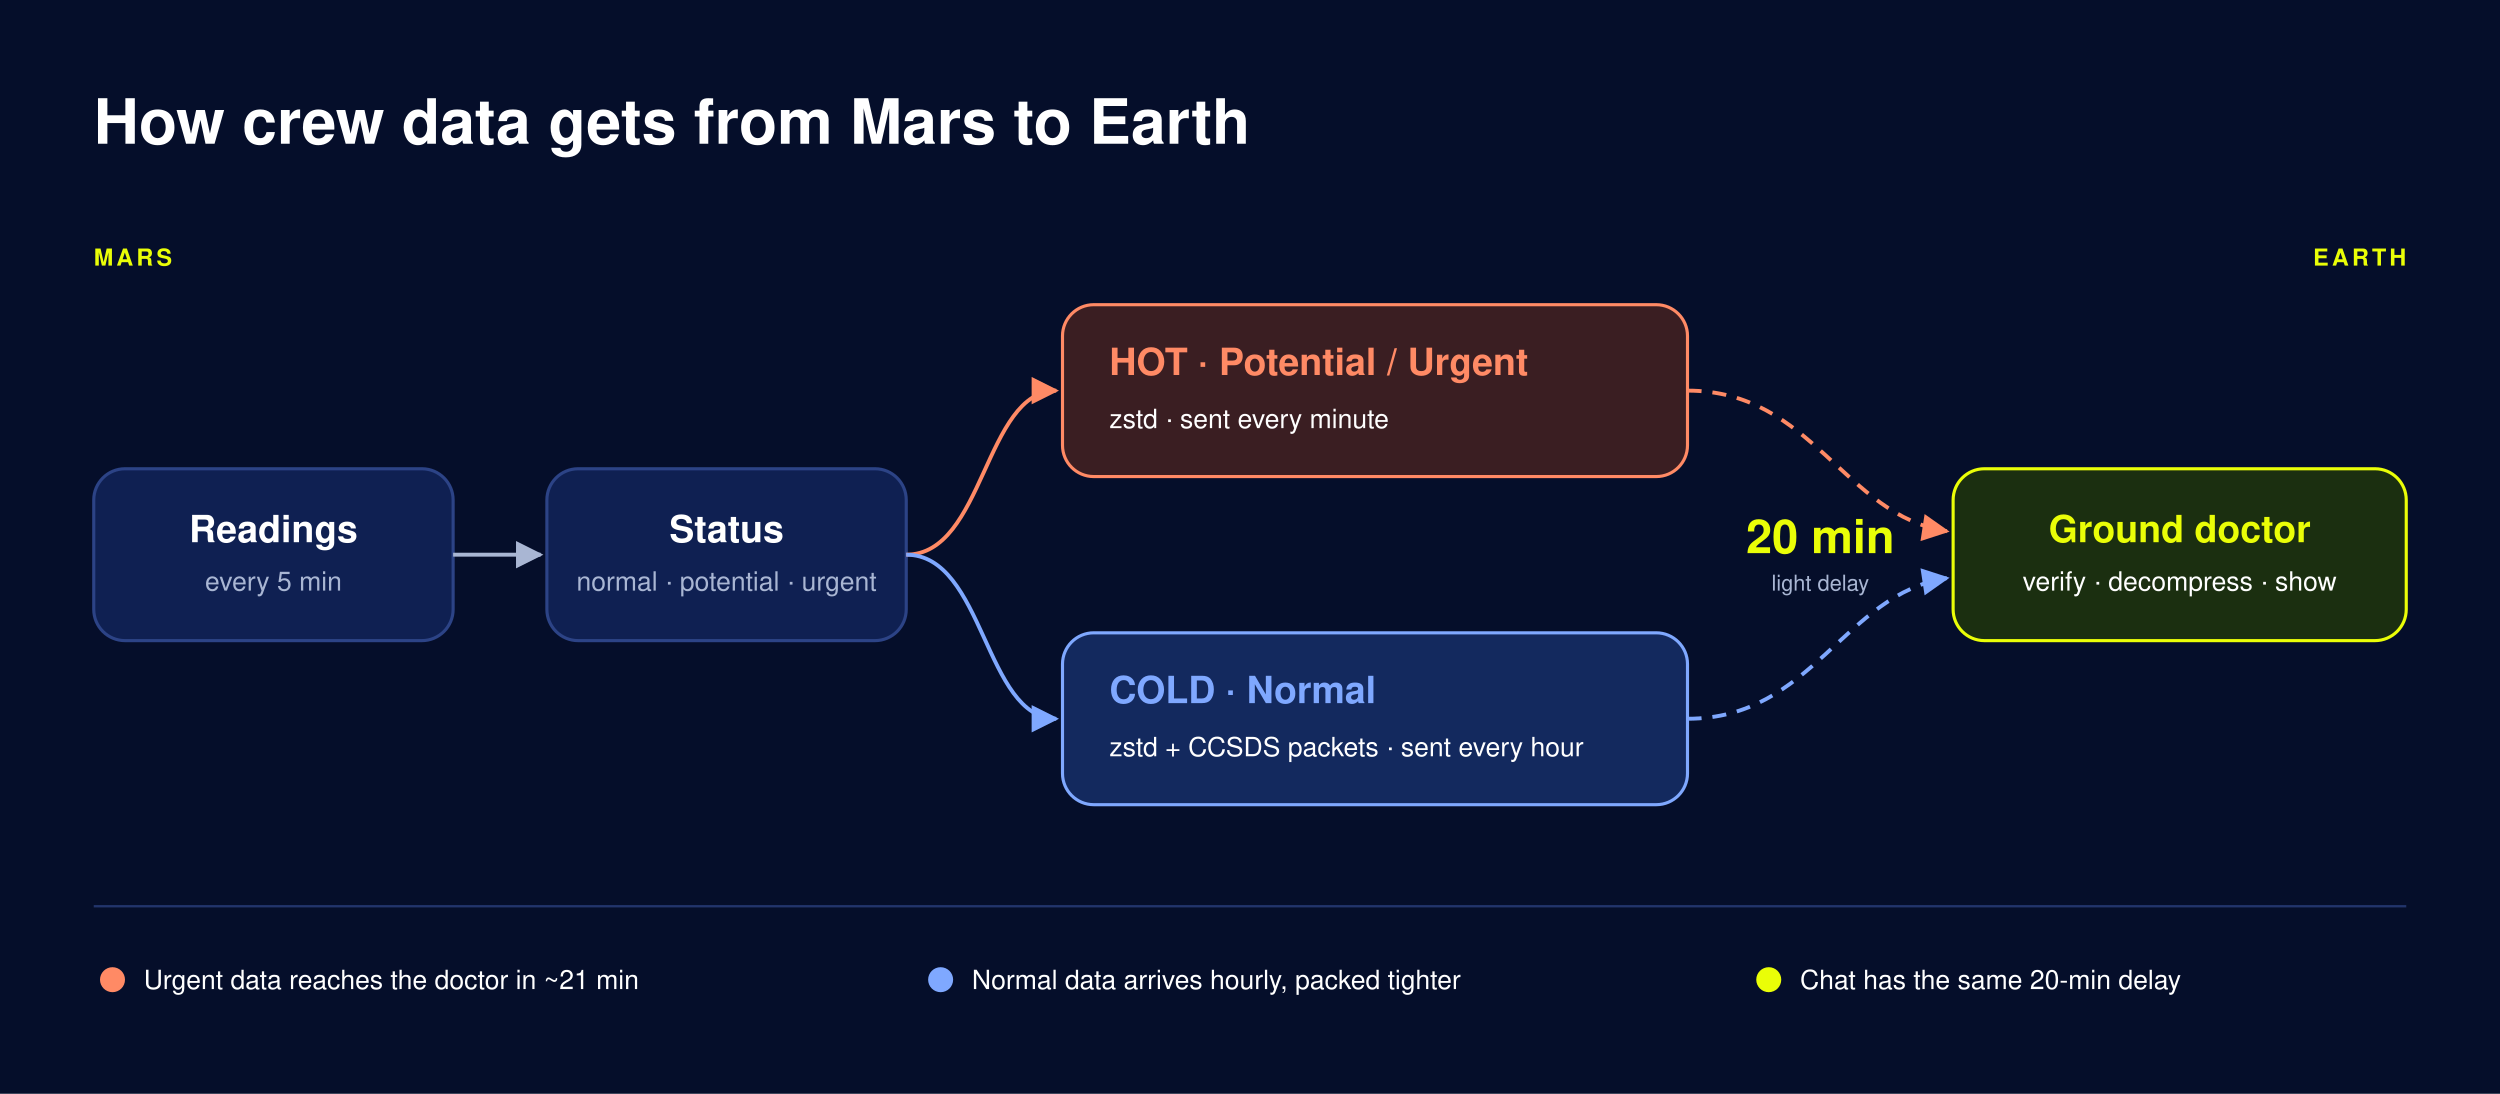
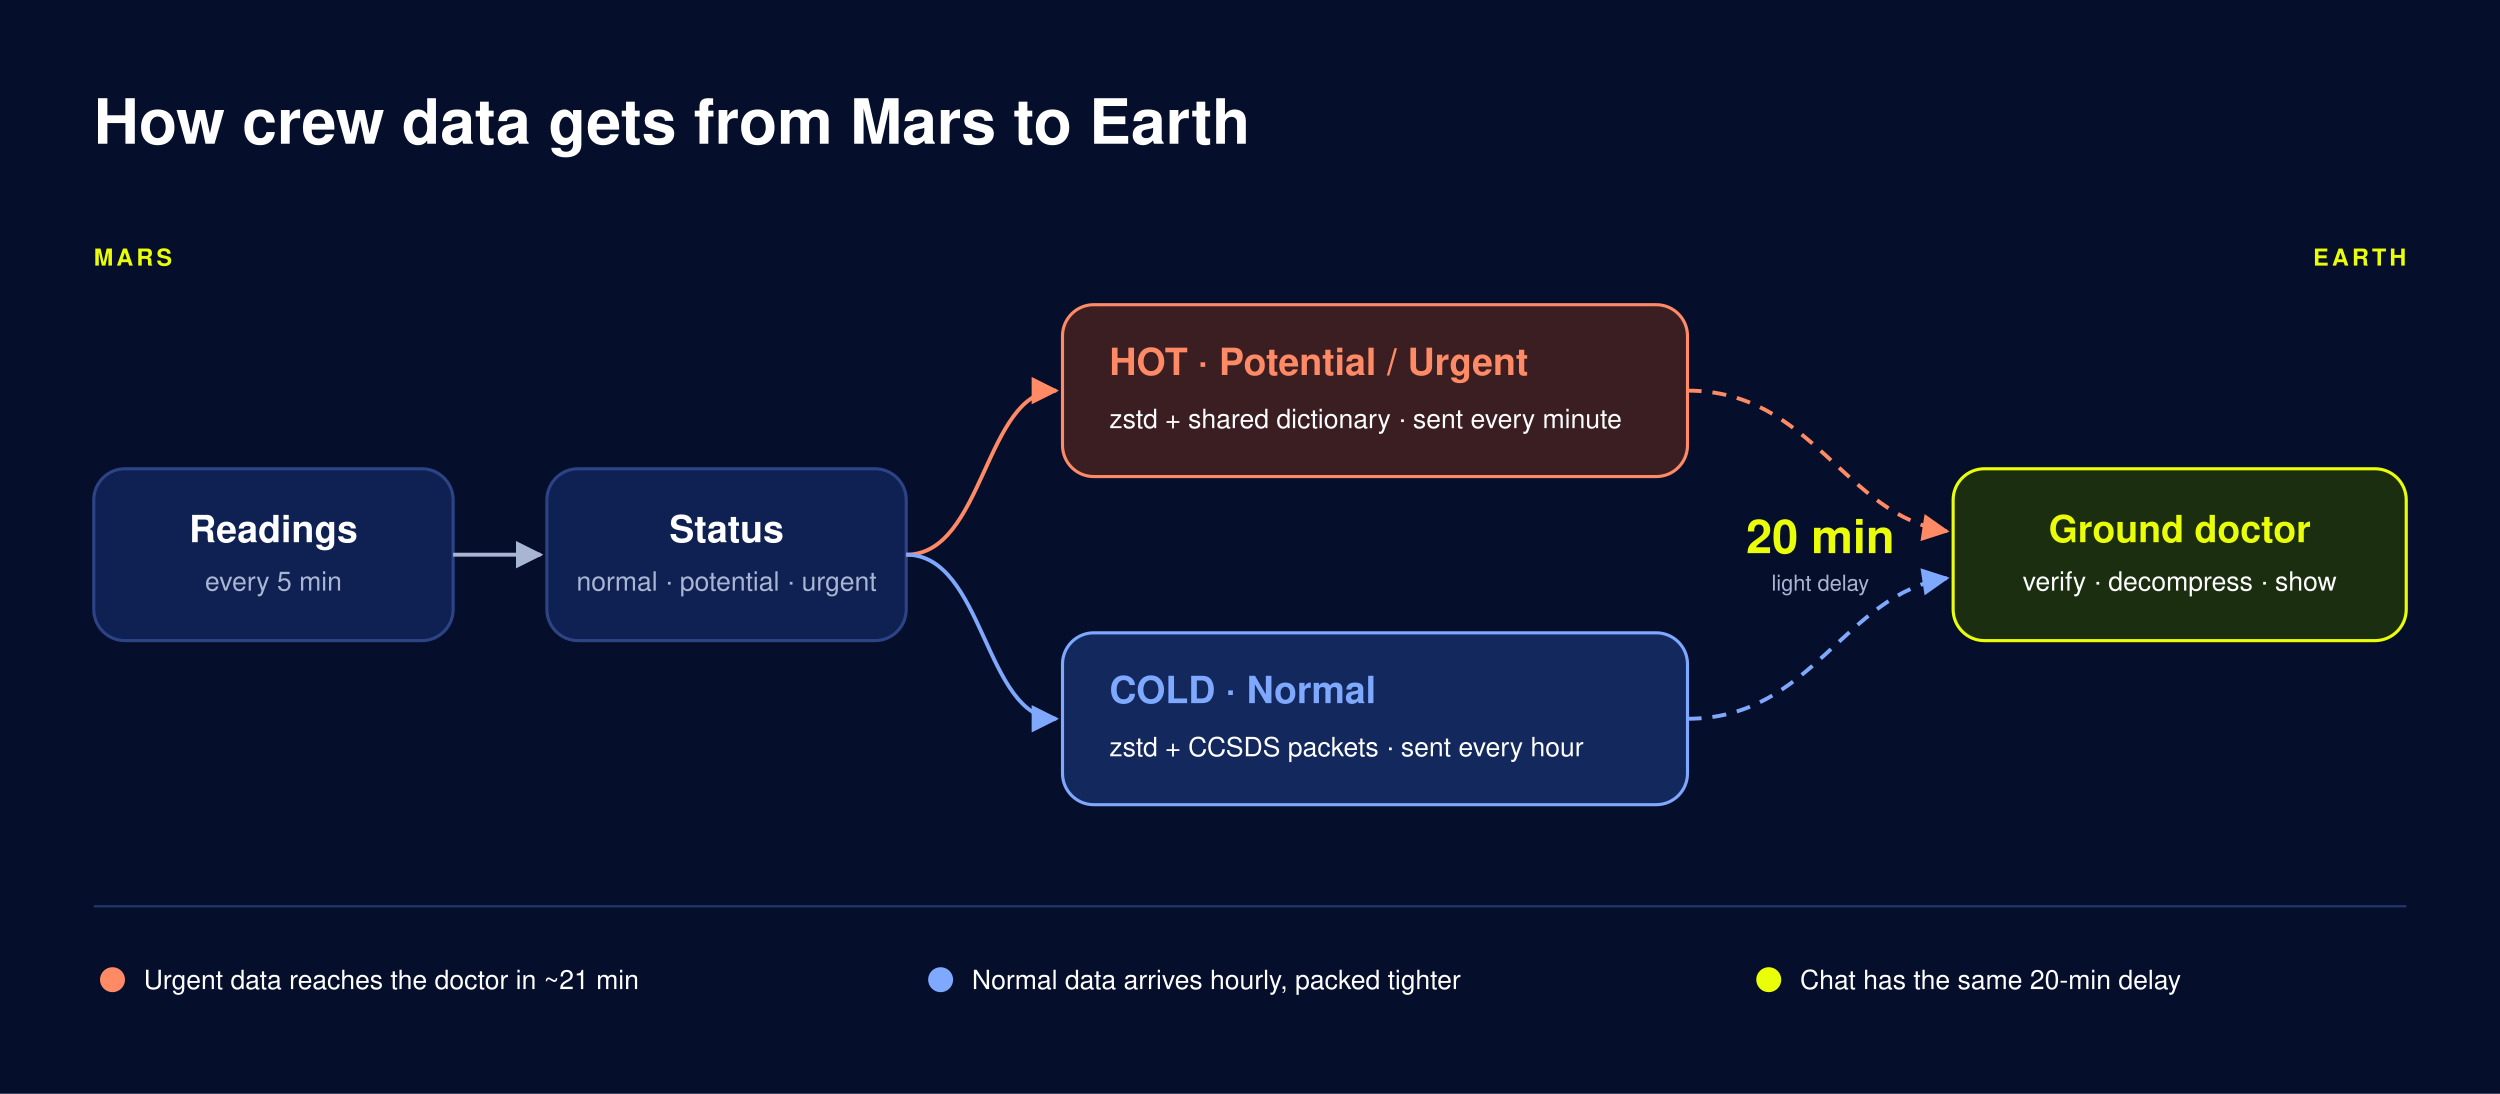
<svg xmlns="http://www.w3.org/2000/svg" width="1600" height="700" viewBox="0 0 1600 700" font-family="Helvetica Neue, Helvetica, Arial, sans-serif">
  <defs>
    <marker id="g" viewBox="0 0 10 10" refX="9" refY="5" markerWidth="7" markerHeight="7" orient="auto">
      <path d="M0 0L10 5L0 10z" fill="#A9B6D3" />
    </marker>
    <marker id="h" viewBox="0 0 10 10" refX="9" refY="5" markerWidth="7" markerHeight="7" orient="auto">
      <path d="M0 0L10 5L0 10z" fill="#FF8A65" />
    </marker>
    <marker id="c" viewBox="0 0 10 10" refX="9" refY="5" markerWidth="7" markerHeight="7" orient="auto">
      <path d="M0 0L10 5L0 10z" fill="#7FA8FF" />
    </marker>
  </defs>
  <style>
    .w { fill: #FFFFFF; } .m { fill: #A9B6D3; } .y { fill: #EAFE07; }
    .title { font-size: 40px; font-weight: 700; }
    .k { font-size: 15px; font-weight: 700; letter-spacing: 2px; }
    .n { font-size: 24px; font-weight: 700; }
    .s { font-size: 17px; }
  </style>
  <rect width="1600" height="700" fill="#050E2A" />
  <text x="60" y="92" class="w title">How crew data gets from Mars to Earth</text>
  <text x="60" y="170" class="y k">MARS</text>
  <text x="1540" y="170" text-anchor="end" class="y k">EARTH</text>
  <rect x="60" y="300" width="230" height="110" rx="20" fill="#0F2052" stroke="#2C4386" stroke-width="2" />
  <text x="175" y="347" text-anchor="middle" class="w n">Readings</text>
  <text x="175" y="378" text-anchor="middle" class="m s">every 5 min</text>
  <path d="M290 355 H346" stroke="#A9B6D3" stroke-width="2.5" marker-end="url(#g)" />
  <rect x="350" y="300" width="230" height="110" rx="20" fill="#0F2052" stroke="#2C4386" stroke-width="2" />
  <text x="465" y="347" text-anchor="middle" class="w n">Status</text>
  <text x="465" y="378" text-anchor="middle" class="m s">normal · potential · urgent</text>
  <path d="M580 355 C 630 355, 630 250, 676 250" stroke="#FF8A65" stroke-width="2.5" fill="none" marker-end="url(#h)" />
  <path d="M580 355 C 630 355, 630 460, 676 460" stroke="#7FA8FF" stroke-width="2.5" fill="none" marker-end="url(#c)" />
  <rect x="680" y="195" width="400" height="110" rx="20" fill="#3A1E22" stroke="#FF8A65" stroke-width="2" />
  <text x="710" y="240" fill="#FF8A65" class="n">HOT · Potential / Urgent</text>
-   <text x="710" y="274" class="w s">zstd  ·  sent every minute</text>
+   <text x="710" y="274" class="w s">zstd + shared dictionary  ·  sent every minute</text>
  <rect x="680" y="405" width="400" height="110" rx="20" fill="#13295E" stroke="#7FA8FF" stroke-width="2" />
  <text x="710" y="450" fill="#7FA8FF" class="n">COLD · Normal</text>
  <text x="710" y="484" class="w s">zstd + CCSDS packets  ·  sent every hour</text>
  <path d="M1080 250 C 1160 250, 1180 330, 1246 340" stroke="#FF8A65" stroke-width="2.5" fill="none" stroke-dasharray="9 7" marker-end="url(#h)" />
  <path d="M1080 460 C 1160 460, 1180 380, 1246 370" stroke="#7FA8FF" stroke-width="2.5" fill="none" stroke-dasharray="9 7" marker-end="url(#c)" />
  <text x="1165" y="354" text-anchor="middle" class="y" font-size="30" font-weight="700">20 min</text>
  <text x="1165" y="378" text-anchor="middle" class="m" font-size="14">light delay</text>
  <rect x="1250" y="300" width="290" height="110" rx="20" fill="#1B2F10" stroke="#EAFE07" stroke-width="2" />
  <text x="1395" y="347" text-anchor="middle" class="y n">Ground doctor</text>
  <text x="1395" y="378" text-anchor="middle" class="w s">verify · decompress · show</text>
  <line x1="60" y1="580" x2="1540" y2="580" stroke="#22346B" stroke-width="1.5" />
  <circle cx="72" cy="627" r="8" fill="#FF8A65" />
  <text x="92" y="633" class="w s">Urgent data reaches the doctor in ~21 min</text>
  <circle cx="602" cy="627" r="8" fill="#7FA8FF" />
  <text x="622" y="633" class="w s">Normal data arrives hourly, packed tighter</text>
  <circle cx="1132" cy="627" r="8" fill="#EAFE07" />
  <text x="1152" y="633" class="w s">Chat has the same 20-min delay</text>
</svg>
